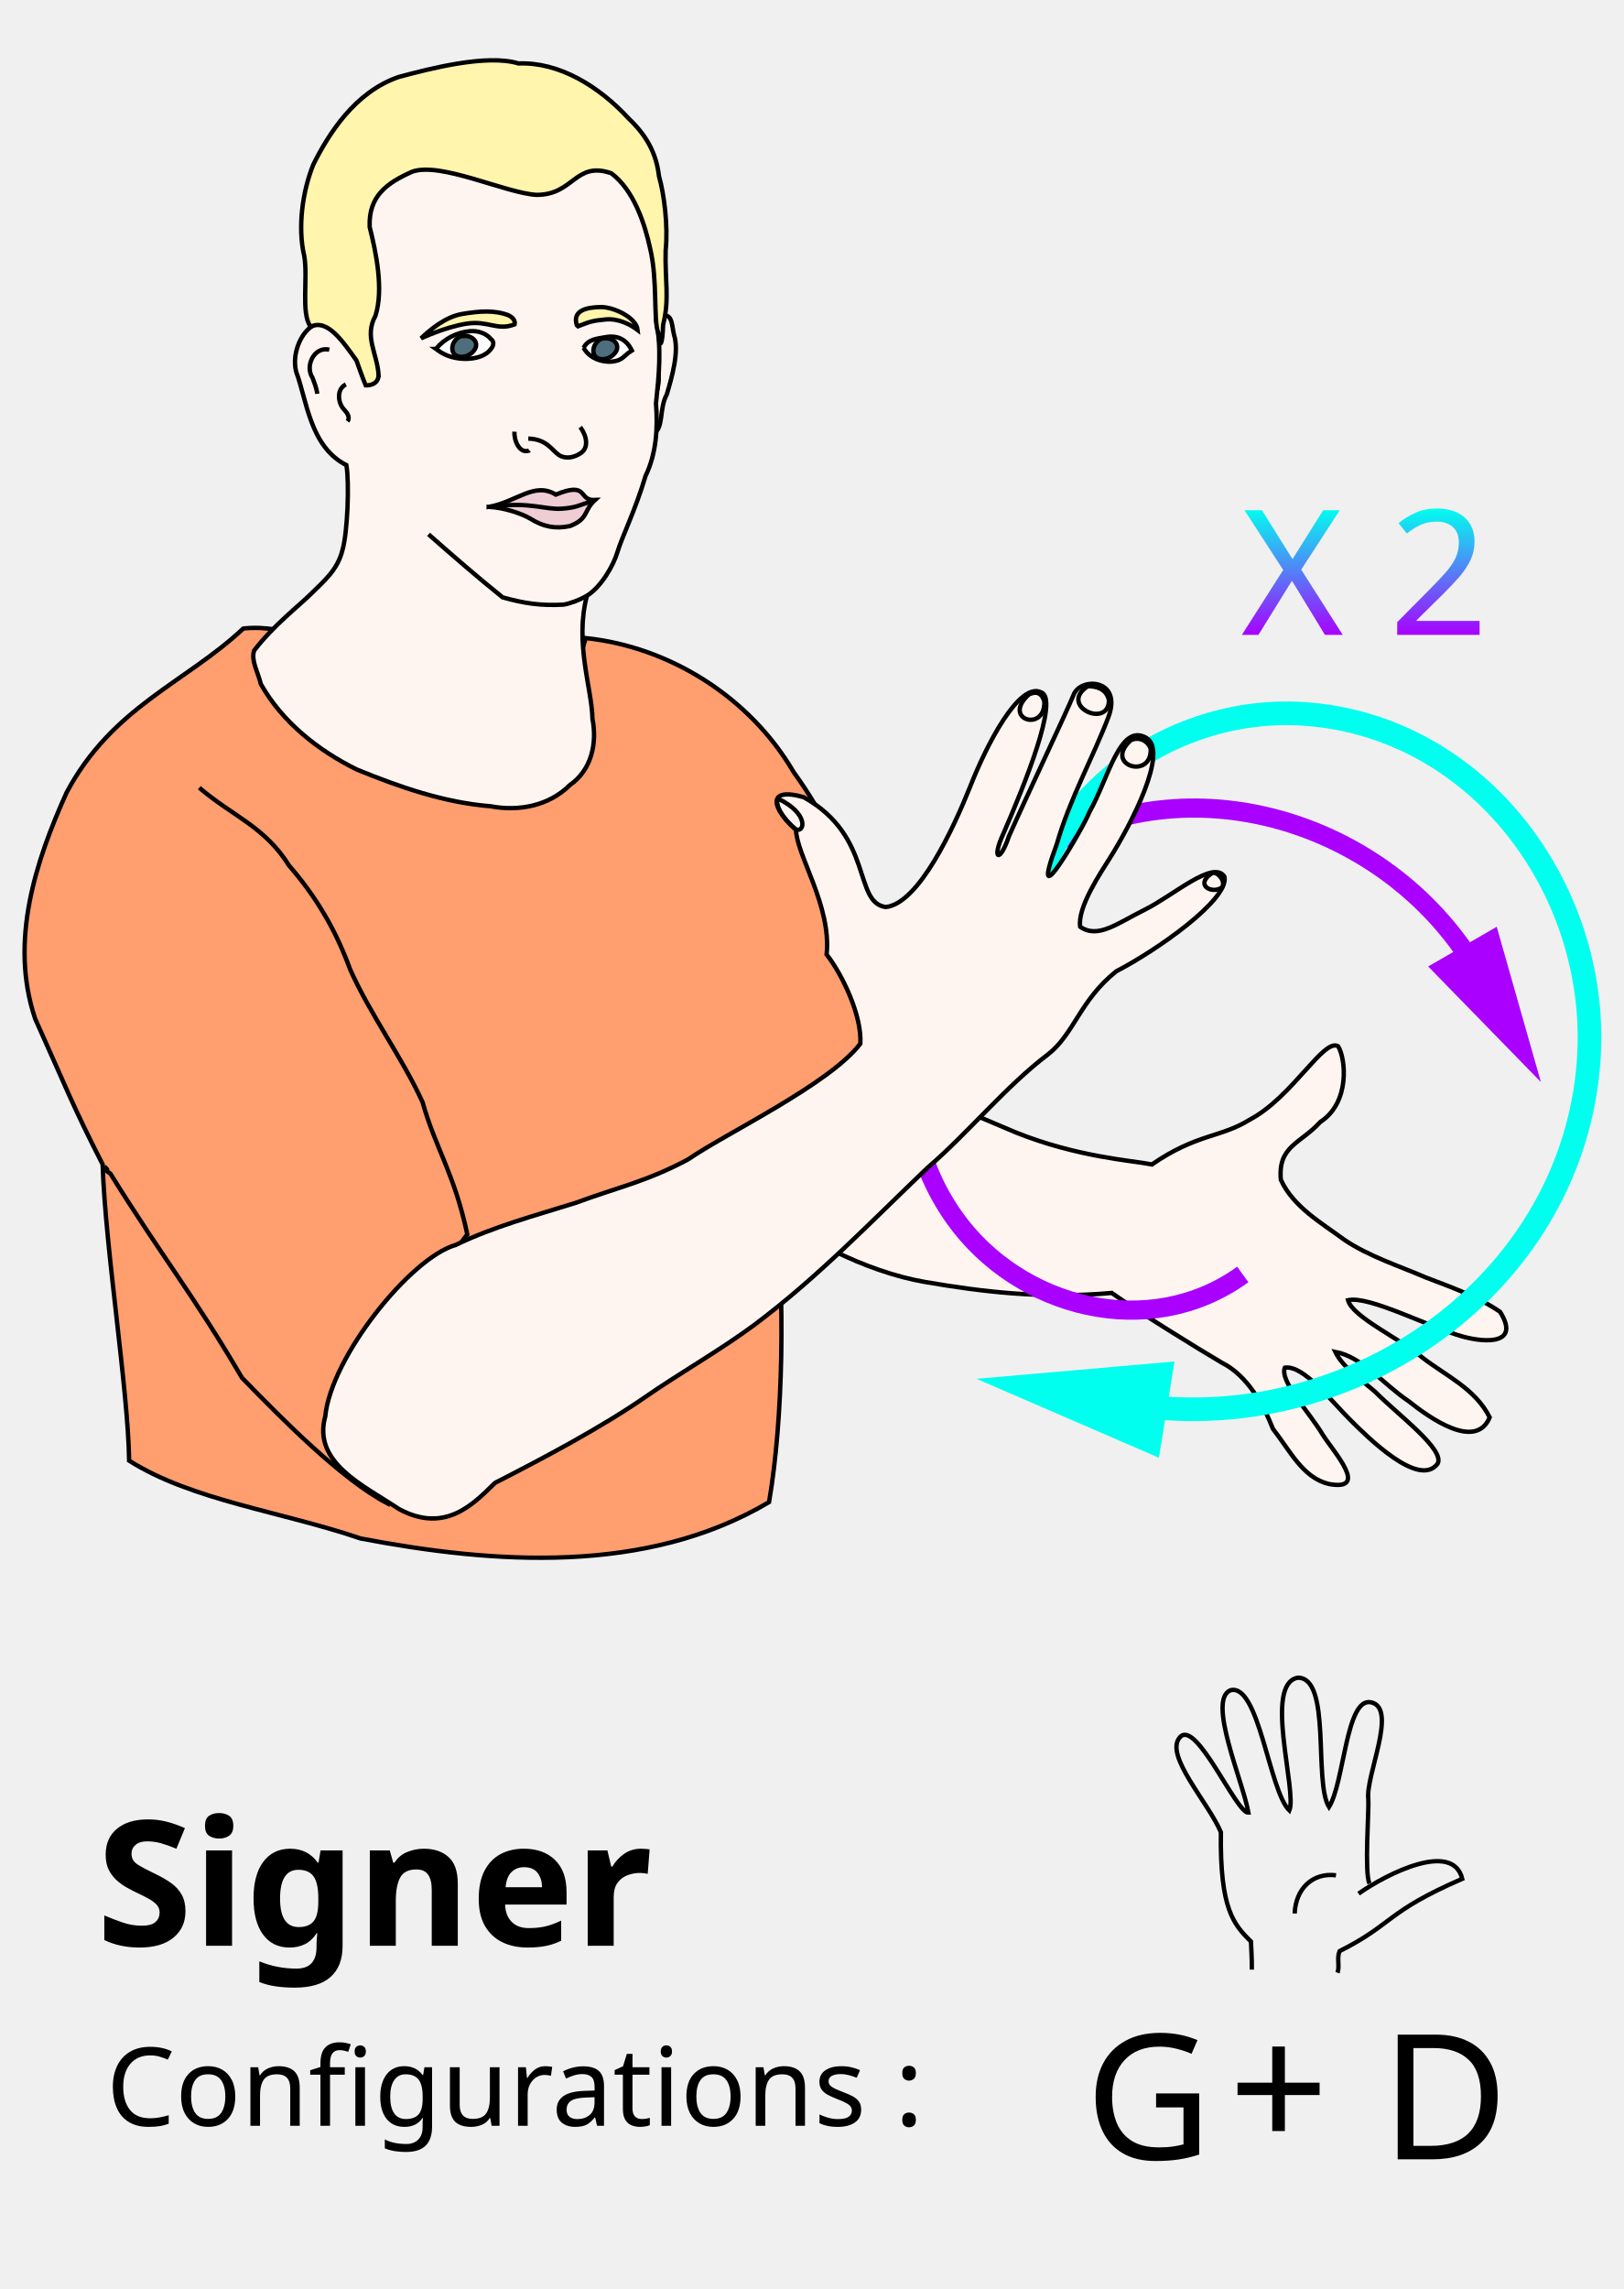
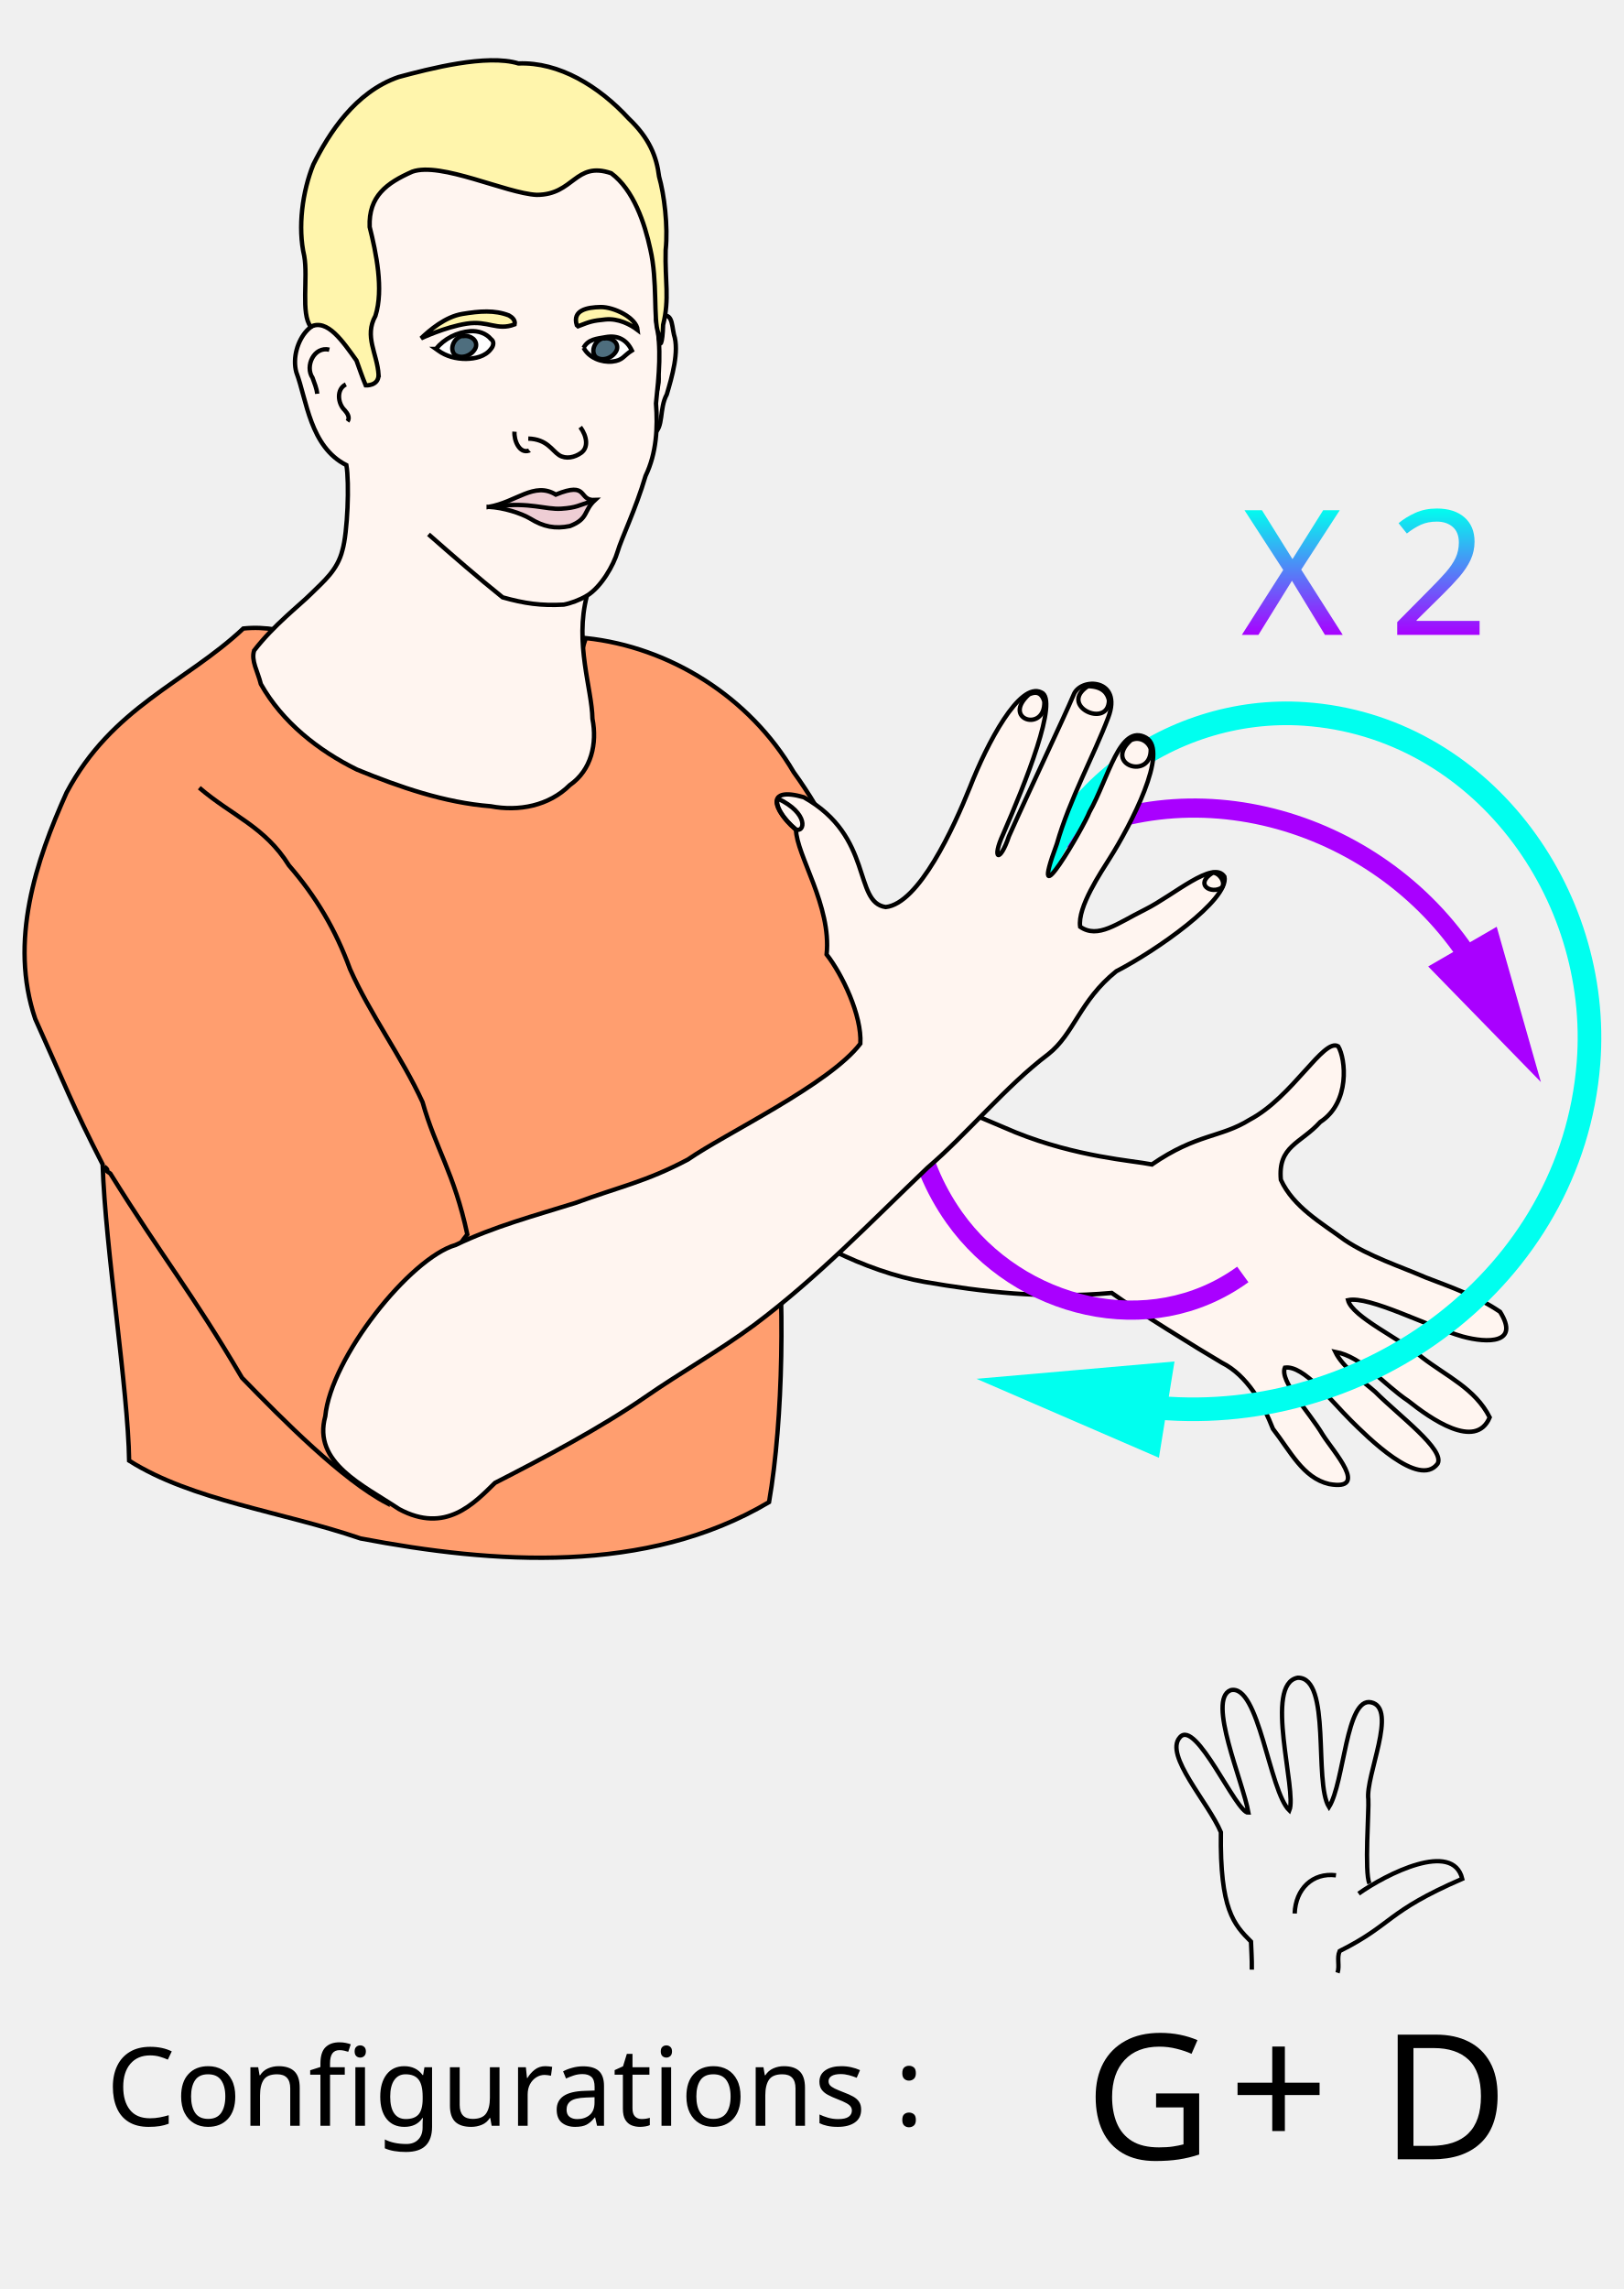
<svg xmlns="http://www.w3.org/2000/svg" xmlns:xlink="http://www.w3.org/1999/xlink" width="105mm" height="148mm" viewBox="0 0 372.047 524.409" id="svg6324" version="1.1">
  <defs id="defs6326">
    <linearGradient gradientTransform="translate(-11.47836,-34.2955)" xlink:href="#linearGradient5029" id="linearGradient5035" x1="327.794" y1="678.606" x2="327.795" y2="707.9" gradientUnits="userSpaceOnUse" />
    <linearGradient id="linearGradient5029">
      <stop style="stop-color:#00ffef;stop-opacity:1" offset="0" id="stop5031" />
      <stop style="stop-color:#a900ff;stop-opacity:1" offset="1" id="stop5033" />
    </linearGradient>
    <linearGradient xlink:href="#linearGradient5029" id="linearGradient6279" x1="327.794" y1="678.606" x2="327.795" y2="707.9" gradientUnits="userSpaceOnUse" />
  </defs>
  <g id="layer1" transform="translate(0,-527.9528)">
    <g id="g7039">
      <path id="path4573" d="m 134.236,674.138 c -4.368,12.081 -3.854,46.935 -21.887,26.548 -17.23,-8.824 -36.317,-30.848 -56.596,-28.742 -13.251,12.435 -30.034,17.929 -40.505,37.605 -7.025,15.612 -13.204,34.069 -7.178,51.829 6.742,14.952 8.539,19.839 15.445,33.329 0.606,19.196 5.853,51.642 6.074,67.883 14.401,9.118 35.042,11.677 53.027,17.825 30.539,5.825 65.458,8.355 93.602,-8.326 3.302,-19.165 3.652,-47.194 1.453,-68.473 12.086,-4.493 25.197,-15.58 30.601,-26.203 -4.297,-25.703 -12.174,-52.996 -26.417,-72.572 -10.057,-17.21 -28.414,-28.669 -47.619,-30.704 z" style="opacity:1;fill:#ff9e6f;fill-opacity:1;fill-rule:evenodd;stroke:#000000;stroke-width:1px;stroke-linecap:butt;stroke-linejoin:miter;stroke-opacity:1" />
      <g id="g4589" style="opacity:1;fill:#fff5f0;fill-opacity:1" transform="translate(-110.1118,-81.66769)">
        <path id="path4591" d="m 257.679,691.023 c 0.803,-2.988 0.172,-7.146 3.125,-8.675 3.432,-1.589 3.16,1.394 3.736,3.932 1.26,3.821 -0.459,9.696 -1.641,13.701 -1.815,3.327 -0.625,7.638 -3.067,9.038 -1.021,4.029 -5.176,3.521 -4.268,-0.491 0.021,-2.892 1.103,-5.65 0.998,-8.561 0.178,-2.995 1.393,-5.935 1.118,-8.945 z" style="fill:#fff5f0;fill-opacity:1;fill-rule:evenodd;stroke:#000000;stroke-width:1px;stroke-linecap:butt;stroke-linejoin:miter;stroke-opacity:1" />
        <path style="fill:#fff5f0;fill-opacity:1;fill-rule:evenodd;stroke:#000000;stroke-width:1px;stroke-linecap:butt;stroke-linejoin:miter;stroke-opacity:1" d="m 256.101,703.121 c 1.853,0.13 3.891,-1.062 4.275,-2.959 0.581,-1.9 1.02,-4.028 0.275,-5.937 -0.05,-0.361 -0.657,-0.666 -0.642,-0.911" id="path4593" />
      </g>
      <path id="path4627" d="m 58.235,676.986 c 4.483,-5.837 10.394,-10.338 13.126,-13.073 2.732,-2.735 5.961,-5.282 7.098,-9.903 1.189,-4.008 1.617,-15.463 0.914,-19.497 -8.367,-4.231 -9.083,-14.962 -11.473,-21.27 -1.814,-6.607 4.838,-15.896 10.129,-8.758 -0.263,-6.518 -1.06,-14.693 0.411,-21.06 0.179,-7.306 4.543,-13.59 10.618,-17.323 6.076,-3.941 13.188,-5.778 20.406,-5.892 10.434,-0.454 21.565,-2.493 31.417,1.979 6.662,3.47 8.515,11.984 10.386,18.708 2.03,6.947 0.158,13.673 -0.928,20.397 1.285,6.494 0.658,12.549 -0.028,19.09 0.426,5.449 0.139,11.373 -2.39,16.606 -2.251,7.632 -5.5,14.236 -6.412,17.351 -0.912,3.115 -3.743,8.081 -7.021,10.094 -2.866,10.824 1.158,21.385 1.265,28.181 1.11,5.675 -0.227,11.772 -5.187,15.202 -4.762,4.762 -11.718,6.075 -18.145,4.848 -10.596,-0.833 -20.82,-4.39 -30.604,-8.391 -8.883,-4.364 -17.138,-10.886 -22.045,-19.6 -0.679,-2.832 -2.302,-5.389 -1.537,-7.688 z" style="opacity:1;fill:#fff5f0;fill-opacity:1;fill-rule:evenodd;stroke:#000000;stroke-width:1px;stroke-linecap:butt;stroke-linejoin:miter;stroke-opacity:1" />
      <path id="path4578" d="m 45.664,708.424 c 7.568,6.473 15.019,8.916 20.544,17.794 6.236,7.196 10.714,14.748 13.992,23.748 4.585,10.352 11.923,20.213 16.627,30.495 2.955,10.555 7.243,16.211 10.256,30.299 -4.316,5.007 -8.328,16.768 -11.702,22.296 -6.748,11.313 -6.949,26.101 -6.608,39.321 -10.41,-5.421 -23.987,-19.185 -33.325,-28.776 -11.455,-19.504 -18.215,-27.559 -30.167,-46.784 -2.035,-1.332 0.366,-0.217 -1.403,-1.607" style="opacity:1;fill:none;fill-rule:evenodd;stroke:#000000;stroke-width:1px;stroke-linecap:butt;stroke-linejoin:miter;stroke-opacity:1" />
      <path id="path4641" d="m 86.748,613.827 c -0.318,-4.947 -3.348,-8.777 -0.723,-13.515 1.925,-6.067 0.156,-14.482 -1.319,-20.364 -0.286,-7.063 3.919,-10.078 9.761,-12.665 6.526,-2.316 21.496,4.958 28.494,5.313 8.598,0.005 8.773,-7.795 17.096,-4.955 5.112,3.787 7.689,11.497 8.947,17.376 1.713,7.316 0.677,16.147 1.818,19.193 0.385,4.326 1.003,2.375 1.12,-1.825 1.511,-6.051 0.398,-10.031 0.582,-17.106 0.591,-5.552 -0.349,-12.851 -1.508,-16.887 -0.548,-4.515 -2.197,-8.768 -6.97,-13.3 -6.814,-7.399 -15.942,-12.972 -25.245,-12.603 -7.288,-2.219 -20.413,1.211 -27.483,3.113 -9.963,3.429 -15.991,12.964 -19.52,20.039 -2.495,6.146 -3.627,14.398 -2.084,20.964 0.902,5.053 -0.83,13.176 1.478,16.202 3.817,-1.899 7.342,3.352 10.488,7.734 0.724,1.978 1.251,3.614 2.12,5.697 0,0 2.932,0.193 2.946,-2.411 z" style="opacity:1;fill:#fff5ac;fill-opacity:1;fill-rule:evenodd;stroke:#000000;stroke-width:1px;stroke-linecap:butt;stroke-linejoin:miter;stroke-opacity:1" />
      <path id="path4687" d="m 263.953,794.726 c 10.279,-7.077 15.746,-6.102 22.386,-10.244 9.847,-5.186 16.954,-18.814 20.287,-16.82 1.74,2.843 2.791,12.875 -4.097,17.333 -4.519,5.001 -9.753,5.45 -9.035,13.251 2.873,6.258 9.375,9.911 14.644,13.811 5.542,3.725 12.622,5.996 18.575,8.565 5.806,2.228 11.838,4.326 17.017,7.879 4.563,7.297 -2.892,7.21 -8.61,5.645 -7.825,-2.229 -21.368,-9.395 -26.235,-8.325 0.979,3.865 12.183,8.962 16.952,13.091 5.676,4.372 12.162,7.159 15.51,13.759 -3.193,7.642 -13.675,0.195 -18.673,-3.78 -5.621,-3.749 -10.475,-10.062 -16.715,-11.233 1.772,3.678 6.508,6.82 9.169,9.18 5.473,5.484 16.011,13.211 14.285,16.444 -4.282,5.733 -16.138,-6.194 -19.917,-9.938 -4.568,-4.526 -10.792,-12.689 -15.082,-12.064 -1.289,3.067 5.53,10.067 8.711,15.422 2.402,3.805 10.787,12.919 1.421,11.242 -6.02,-1.415 -8.865,-7.521 -12.867,-12.644 -2.149,-5.551 -5.96,-12.296 -11.679,-15.136 -5.565,-3.269 -19.46,-11.865 -25.258,-15.999 -15.807,1.411 -29.706,-0.253 -42.911,-2.535 -13.205,-2.282 -29.406,-10.319 -38.626,-19.014 -5.343,-6.372 0.878,-9.858 6.865,-16.054 5.025,-5.806 10.442,-11.406 16.325,-16.252 9.046,5.918 21.604,10.756 36.309,17.062 14.089,5.674 26.687,6.446 31.248,7.355 z" style="opacity:1;fill:#fff5f0;fill-opacity:1;fill-rule:evenodd;stroke:#000000;stroke-width:1px;stroke-linecap:butt;stroke-linejoin:miter;stroke-opacity:1" />
      <path style="opacity:1;fill:#ffffff;fill-opacity:1;fill-rule:evenodd;stroke:#000000;stroke-width:1px;stroke-linecap:butt;stroke-linejoin:miter;stroke-opacity:1" d="m 99.889,607.893 c 1.917,-2.357 4.86,-3.844 7.881,-4.072 1.742,-0.113 3.588,0.453 4.737,1.818 0.821,0.576 0.56,1.609 -0.012,2.259 -1.309,1.751 -3.631,2.231 -5.699,2.275 -2.26,0.016 -4.563,-0.572 -6.4,-1.924 -0.171,-0.116 -0.34,-0.235 -0.508,-0.356 z" id="path4595" />
      <path style="opacity:1;fill:#4e6e7e;fill-opacity:1;fill-rule:evenodd;stroke:#000000;stroke-width:1px;stroke-linecap:butt;stroke-linejoin:miter;stroke-opacity:1" d="m 105.782,604.947 c -1.687,0.435 -2.877,2.819 -1.619,4.229 1.615,1.234 4.144,0.136 4.853,-1.624 0.52,-1.69 -1.295,-2.866 -2.808,-2.596 l -0.213,-0.003 -0.213,-0.006 0,0 z" id="path4597" />
      <path style="opacity:1;fill:#ffffff;fill-opacity:1;fill-rule:evenodd;stroke:#000000;stroke-width:1px;stroke-linecap:butt;stroke-linejoin:miter;stroke-opacity:1" d="m 133.728,607.625 c 1.064,-1.985 3.007,-2.058 5.041,-2.434 2.729,-0.487 4.768,0.501 6.015,3.058 -1.906,1.191 -2.042,2.285 -4.478,2.537 -2.436,0.252 -5.364,-0.838 -6.577,-3.162 z" id="path4599" />
      <path style="opacity:1;fill:#fff5ac;fill-opacity:1;fill-rule:evenodd;stroke:#000000;stroke-width:1px;stroke-linecap:butt;stroke-linejoin:miter;stroke-opacity:1" d="m 132.164,602.444 c -1.071,-3.451 2.366,-4.085 5.446,-4.144 3.08,-0.059 8.233,2.474 8.506,5.266 -1.659,-1.275 -4.438,-2.726 -7.404,-2.424 -2.966,0.302 -3.369,0.437 -6.261,1.559 z" id="path4601" />
      <path style="opacity:1;fill:#fff5ac;fill-opacity:1;fill-rule:evenodd;stroke:#000000;stroke-width:1px;stroke-linecap:butt;stroke-linejoin:miter;stroke-opacity:1" d="m 117.928,602.265 c -4.06,1.551 -6.053,-0.94 -11.015,-0.16 -4.963,0.78 -10.435,3.364 -10.435,3.364 1.952,-1.852 5.527,-4.95 9.485,-5.6 3.959,-0.65 7.361,-0.92 10.634,0.342 0.744,0.397 1.543,1.114 1.331,2.054 z" id="path4603" />
      <path style="opacity:1;fill:none;fill-rule:evenodd;stroke:#000000;stroke-width:1px;stroke-linecap:butt;stroke-linejoin:miter;stroke-opacity:1" d="m 121.05,628.429 c 4.316,0.139 5.378,2.695 7.064,3.8 1.572,0.985 3.583,0.51 5.036,-0.52 1.74,-1.233 1.356,-3.808 -0.187,-5.911" id="path4607" />
      <path style="opacity:1;fill:none;fill-rule:evenodd;stroke:#000000;stroke-width:1px;stroke-linecap:butt;stroke-linejoin:miter;stroke-opacity:1" d="m 117.889,626.847 c -0.153,2.019 1.138,5.114 3.331,4.34 l 0.039,-0.036 0.023,-0.022" id="path4609" />
      <path style="opacity:1;fill:#eecdd4;fill-opacity:1;fill-rule:evenodd;stroke:#000000;stroke-width:1px;stroke-linecap:butt;stroke-linejoin:miter;stroke-opacity:1" d="m 111.973,644.078 c 6.357,-1.077 10.403,-5.85 15.38,-2.816 7.687,-3.146 4.967,1.441 8.986,1.244 -2.712,2.497 -1.392,4.264 -5.74,5.97 -3.41,0.69 -6.038,0.191 -9.141,-1.731 -2.003,-1.181 -6.074,-2.527 -9.485,-2.668 z" id="path4611" />
      <path style="opacity:1;fill:none;fill-rule:evenodd;stroke:#000000;stroke-width:1px;stroke-linecap:butt;stroke-linejoin:miter;stroke-opacity:1" d="m 113.921,643.914 c 7.447,-0.941 11.119,0.819 14.682,0.584 3.563,-0.235 3.962,-0.777 7.162,-1.774" id="path4613" />
      <path id="path4615" d="m 138.103,605.483 c -1.687,0.435 -2.877,2.819 -1.619,4.229 1.615,1.234 4.144,0.136 4.853,-1.624 0.52,-1.69 -1.295,-2.866 -2.808,-2.596 l -0.213,-0.003 -0.213,-0.006 0,0 z" style="opacity:1;fill:#4e6e7e;fill-opacity:1;fill-rule:evenodd;stroke:#000000;stroke-width:1px;stroke-linecap:butt;stroke-linejoin:miter;stroke-opacity:1" />
      <path id="path4635" d="m 75.462,608.067 c -3.479,-0.834 -5.658,3.767 -3.844,6.449 0.421,1.195 0.942,2.378 1.066,3.652" style="opacity:1;fill:none;fill-rule:evenodd;stroke:#000000;stroke-width:1px;stroke-linecap:butt;stroke-linejoin:miter;stroke-opacity:1" />
      <path id="path4637" d="m 79.25,616.022 c -2.235,1.096 -1.858,4.409 -0.26,5.916 0.592,0.673 1.283,1.668 0.639,2.545" style="opacity:1;fill:none;fill-rule:evenodd;stroke:#000000;stroke-width:1px;stroke-linecap:butt;stroke-linejoin:miter;stroke-opacity:1" />
      <path id="path4639" d="m 98.19,650.367 c 5.584,4.898 11.18,9.788 16.976,14.435 5.01,1.414 8.82,1.953 14.003,1.668 1.528,-0.273 3.647,-1.055 5.26,-2.006" style="opacity:1;fill:none;fill-rule:evenodd;stroke:#000000;stroke-width:1px;stroke-linecap:butt;stroke-linejoin:miter;stroke-opacity:1" />
      <path transform="matrix(0.6204245,1.070869,-0.4693135,0.2719039,462.4138,123.2156)" d="m 383.025,794.349 0,-16.726 0,-16.726 14.485,8.363 14.485,8.363 -14.485,8.363 z" id="path4727" style="opacity:1;fill:#a900ff;fill-opacity:1;stroke:none;stroke-width:0.2;stroke-miterlimit:4;stroke-dasharray:none;stroke-opacity:1" />
      <path transform="matrix(1.398034,-0.4385937,0.4385937,1.398034,-487.2563,36.24685)" style="opacity:1;fill:none;fill-opacity:1;fill-rule:evenodd;stroke:#a900ff;stroke-width:3;stroke-linecap:butt;stroke-linejoin:miter;stroke-miterlimit:4;stroke-dasharray:none;stroke-opacity:1" id="path4729" d="m 342.639,668.055 c -17.078,5.721 -35.029,-5.43 -40.379,-21.986 -6.874,-21.272 7.05,-43.497 27.711,-49.963 26.1,-8.167 53.234,8.957 60.955,34.351 0.229,0.752 0.441,1.508 0.636,2.269" />
      <g transform="matrix(-0.671974,1.674528,-1.674528,-0.671974,1583.914,619.5161)" id="g4765" style="opacity:1">
        <path transform="matrix(0.185246,0.8240983,-0.3611649,0.08118493,600.6563,250.6469)" d="m 383.025,794.349 0,-16.726 0,-16.726 14.485,8.363 14.485,8.363 -14.485,8.363 z" id="path4767" style="opacity:1;fill:#00ffef;fill-opacity:1;stroke:none;stroke-width:0.2;stroke-miterlimit:4;stroke-dasharray:none;stroke-opacity:1" />
        <path style="fill:none;fill-opacity:1;fill-rule:evenodd;stroke:#00ffef;stroke-width:3;stroke-linecap:butt;stroke-linejoin:miter;stroke-miterlimit:4;stroke-dasharray:none;stroke-opacity:1" id="path4769" d="m 342.639,668.055 c -17.078,5.721 -35.029,-5.43 -40.379,-21.986 -6.874,-21.272 7.05,-43.497 27.711,-49.963 26.1,-8.167 53.234,8.957 60.955,34.351 0.229,0.752 0.441,1.508 0.636,2.269" />
      </g>
      <g id="g4741" style="opacity:1" transform="translate(-11.47836,-34.2955)">
        <path style="fill:#fff5f0;fill-opacity:1;fill-rule:evenodd;stroke:#000000;stroke-width:1px;stroke-linecap:butt;stroke-linejoin:miter;stroke-opacity:1" d="m 115.883,847.471 c 8.767,-4.229 18.102,-6.712 27.381,-9.61 10.14,-3.739 16.239,-4.869 25.851,-9.972 8.503,-5.912 32.433,-17.222 39.504,-26.547 0.365,-6.431 -4.128,-15.822 -7.732,-20.428 1.157,-11.128 -6.925,-22.754 -7.015,-28.609 -5.398,-4.614 -7.019,-9.942 1.785,-7.412 16.079,9.019 11.268,24.078 18.766,25.163 7.61,-0.792 15.582,-18.157 19.337,-27.536 3.851,-9.851 11.304,-24.163 16.315,-21.647 4.085,1.584 -3.711,20.941 -8.757,32.521 -2.656,5.752 -0.763,6.743 1.349,0.428 4.344,-9.766 12.499,-26.929 14.789,-32.326 1.513,-4.21 11.368,-3.837 7.965,5.124 -3.403,8.961 -8.846,18.711 -11.776,28.966 -7.014,18.857 6.256,-4.056 7.46,-7.285 4.378,-7.718 6.945,-20.433 12.974,-17.043 5.352,3.042 -3.533,20.081 -8.364,27.692 -1.879,3.021 -7.409,11.152 -6.729,15.622 4.089,2.828 8.465,-0.768 14.869,-3.948 6.565,-3.26 15.641,-11.472 18.198,-7.527 1.104,5.306 -15.85,17.078 -24.787,21.665 -8.413,6.74 -9.64,14.351 -15.643,19.042 -9.66,7.285 -18.437,18.14 -27.643,26.002 -13.205,12.609 -25.092,25.065 -39.67,35.983 -7.905,5.846 -16.934,10.939 -25.026,16.547 -10.056,6.97 -23.457,14.054 -34.392,19.646 -4.79,4.682 -11.32,11.742 -21.977,5.995 -8.256,-5.502 -19.842,-10.609 -16.905,-21.249 1.288,-13.466 19.436,-36.244 29.871,-39.258 z" id="path4651" />
        <path style="fill:none;fill-rule:evenodd;stroke:#000000;stroke-width:1px;stroke-linecap:butt;stroke-linejoin:miter;stroke-opacity:1" d="m 189.723,745.209 c 7.179,3.381 6.212,7.999 4.005,7.029 -2.99,-2.53 -4.774,-5.776 -4.005,-7.029 z" id="path4655" />
        <path style="fill:none;fill-rule:evenodd;stroke:#000000;stroke-width:1px;stroke-linecap:butt;stroke-linejoin:miter;stroke-opacity:1" d="m 260.749,719.45 c -6.87,4.505 4.718,9.842 4.837,3.254 -0.259,-1.296 -1.164,-3.212 -4.837,-3.254 z" id="path4659" />
        <path style="fill:none;fill-rule:evenodd;stroke:#000000;stroke-width:1px;stroke-linecap:butt;stroke-linejoin:miter;stroke-opacity:1" d="m 270.598,731.824 c -6.36,5.735 4.764,9.177 4.553,2.019 -0.479,-1.637 -2.488,-2.987 -4.553,-2.019 z" id="path4663" />
        <path style="fill:none;fill-rule:evenodd;stroke:#000000;stroke-width:1px;stroke-linecap:butt;stroke-linejoin:miter;stroke-opacity:1" d="m 289.349,762.192 c -4.326,2.687 -0.271,5.061 2.17,3.351 0.826,-1.366 -0.797,-3.429 -2.17,-3.351 z" id="path4665" />
        <path id="path4719" d="m 247.239,721.344 c -6.36,5.735 3.754,8.798 3.543,1.64 -0.479,-1.637 -1.478,-2.608 -3.543,-1.64 z" style="fill:none;fill-rule:evenodd;stroke:#000000;stroke-width:1px;stroke-linecap:butt;stroke-linejoin:miter;stroke-opacity:1" />
      </g>
      <text xml:space="preserve" style="font-style:normal;font-weight:normal;font-size:40px;line-height:125%;font-family:sans-serif;letter-spacing:0px;word-spacing:0px;opacity:1;fill:url(#linearGradient5035);fill-opacity:1;stroke:none;stroke-width:1px;stroke-linecap:butt;stroke-linejoin:miter;stroke-opacity:1" x="284.394" y="673.406" id="text4731">
        <tspan id="tspan4733" x="284.394" y="673.406" style="fill:url(#linearGradient5035);fill-opacity:1">X 2</tspan>
      </text>
    </g>
-     <text xml:space="preserve" style="font-style:normal;font-weight:normal;font-size:40px;line-height:125%;font-family:sans-serif;letter-spacing:0px;word-spacing:0px;fill:#000000;fill-opacity:1;stroke:none;stroke-width:1px;stroke-linecap:butt;stroke-linejoin:miter;stroke-opacity:1" x="22.059" y="973.729" id="text5980">
-       <tspan id="tspan5982" x="22.059" y="973.729" style="font-style:normal;font-variant:normal;font-weight:bold;font-stretch:normal;font-family:sans-serif;-inkscape-font-specification:'sans-serif Bold'">Signer</tspan>
-     </text>
    <text xml:space="preserve" style="font-style:normal;font-weight:normal;font-size:40px;line-height:125%;font-family:sans-serif;letter-spacing:0px;word-spacing:0px;fill:#000000;fill-opacity:1;stroke:none;stroke-width:1px;stroke-linecap:butt;stroke-linejoin:miter;stroke-opacity:1" x="24.327" y="1014.969" id="text5984">
      <tspan id="tspan5986" x="24.327" y="1014.969" style="font-size:25px">Configurations : </tspan>
    </text>
    <g id="g7286" transform="translate(0,2.52533)">
      <text id="text6287" y="1020.107" x="248.623" style="font-style:normal;font-weight:normal;font-size:40px;line-height:125%;font-family:sans-serif;letter-spacing:0px;word-spacing:0px;fill:#000000;fill-opacity:1;stroke:none;stroke-width:1px;stroke-linecap:butt;stroke-linejoin:miter;stroke-opacity:1" xml:space="preserve">
        <tspan y="1020.107" x="248.623" id="tspan6289">G</tspan>
      </text>
      <text id="text6291" y="1020.127" x="316.39" style="font-style:normal;font-weight:normal;font-size:40px;line-height:125%;font-family:sans-serif;letter-spacing:0px;word-spacing:0px;fill:#000000;fill-opacity:1;stroke:none;stroke-width:1px;stroke-linecap:butt;stroke-linejoin:miter;stroke-opacity:1" xml:space="preserve">
        <tspan y="1020.127" x="316.39" id="tspan6293">D</tspan>
      </text>
      <text id="text7282" y="1018.086" x="281.569" style="font-style:normal;font-weight:normal;font-size:40px;line-height:125%;font-family:sans-serif;letter-spacing:0px;word-spacing:0px;fill:#000000;fill-opacity:1;stroke:none;stroke-width:1px;stroke-linecap:butt;stroke-linejoin:miter;stroke-opacity:1" xml:space="preserve">
        <tspan y="1018.086" x="281.569" id="tspan7284">+</tspan>
      </text>
    </g>
    <g id="g4409" transform="translate(-383.7279,255.6475)">
      <path id="path4319" d="m 670.567,723.547 c 0.04,-2.658 -0.135,-4.378 -0.192,-6.421 -3.896,-3.918 -7.139,-7.267 -6.896,-25.059 -2.821,-6.754 -13.027,-17.654 -9.419,-21.714 3.694,-4.477 12.965,17.442 15.733,17.239 -1.236,-7.115 -9.547,-25.905 -4.093,-28.058 6.518,-1.628 8.841,23.092 13.471,27.55 1.822,-4.439 -5.969,-29.028 1.931,-30.412 7.771,-0.086 3.582,23.868 7.15,29.62 3.536,-5.645 3.876,-25.265 9.657,-23.982 6.182,1.361 -1.333,16.823 -0.646,22.219 0.184,2.181 -0.945,16.86 0.268,19.286" style="fill:none;fill-rule:evenodd;stroke:#000000;stroke-width:1px;stroke-linecap:butt;stroke-linejoin:miter;stroke-opacity:1" />
      <path id="path4321" d="m 695.032,706.136 c 6.321,-4.465 21.592,-12.234 23.75,-3.393 -17.593,7.642 -15.756,10.37 -28.099,16.559 -0.691,1.569 0.059,3.349 -0.472,4.959" style="fill:none;fill-rule:evenodd;stroke:#000000;stroke-width:1px;stroke-linecap:butt;stroke-linejoin:miter;stroke-opacity:1" />
      <path id="path4323" d="m 680.389,710.689 c 0.206,-5.673 4.122,-9.429 9.464,-8.75" style="fill:none;fill-rule:evenodd;stroke:#000000;stroke-width:1px;stroke-linecap:butt;stroke-linejoin:miter;stroke-opacity:1" />
    </g>
  </g>
</svg>
